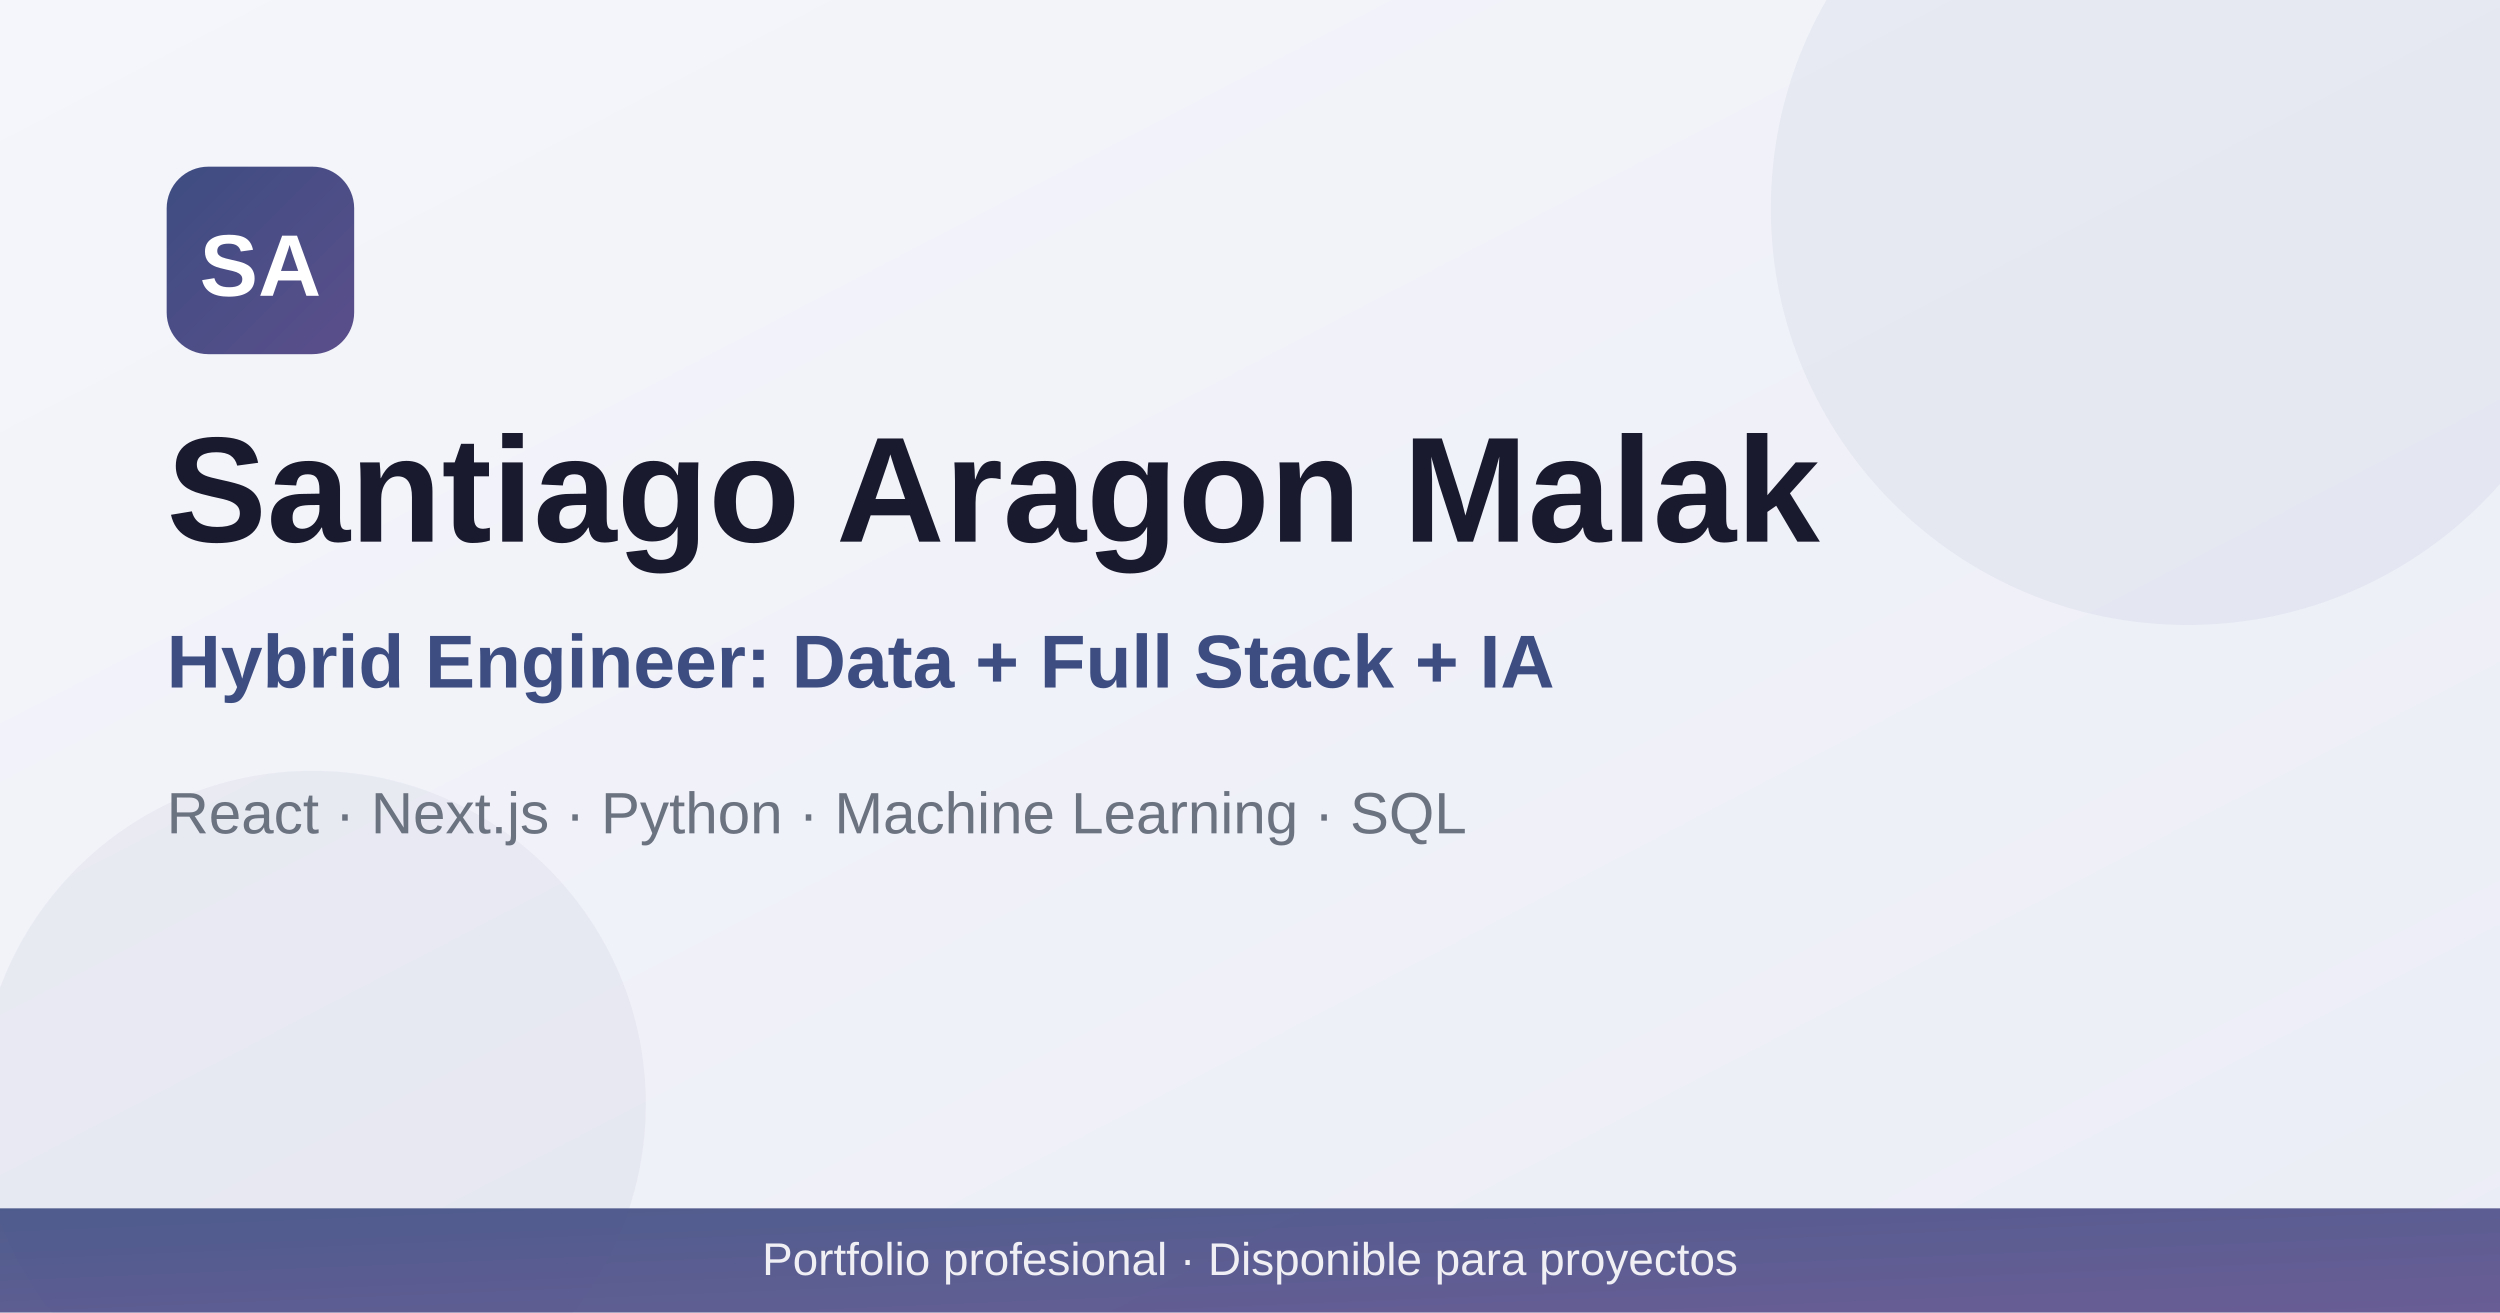
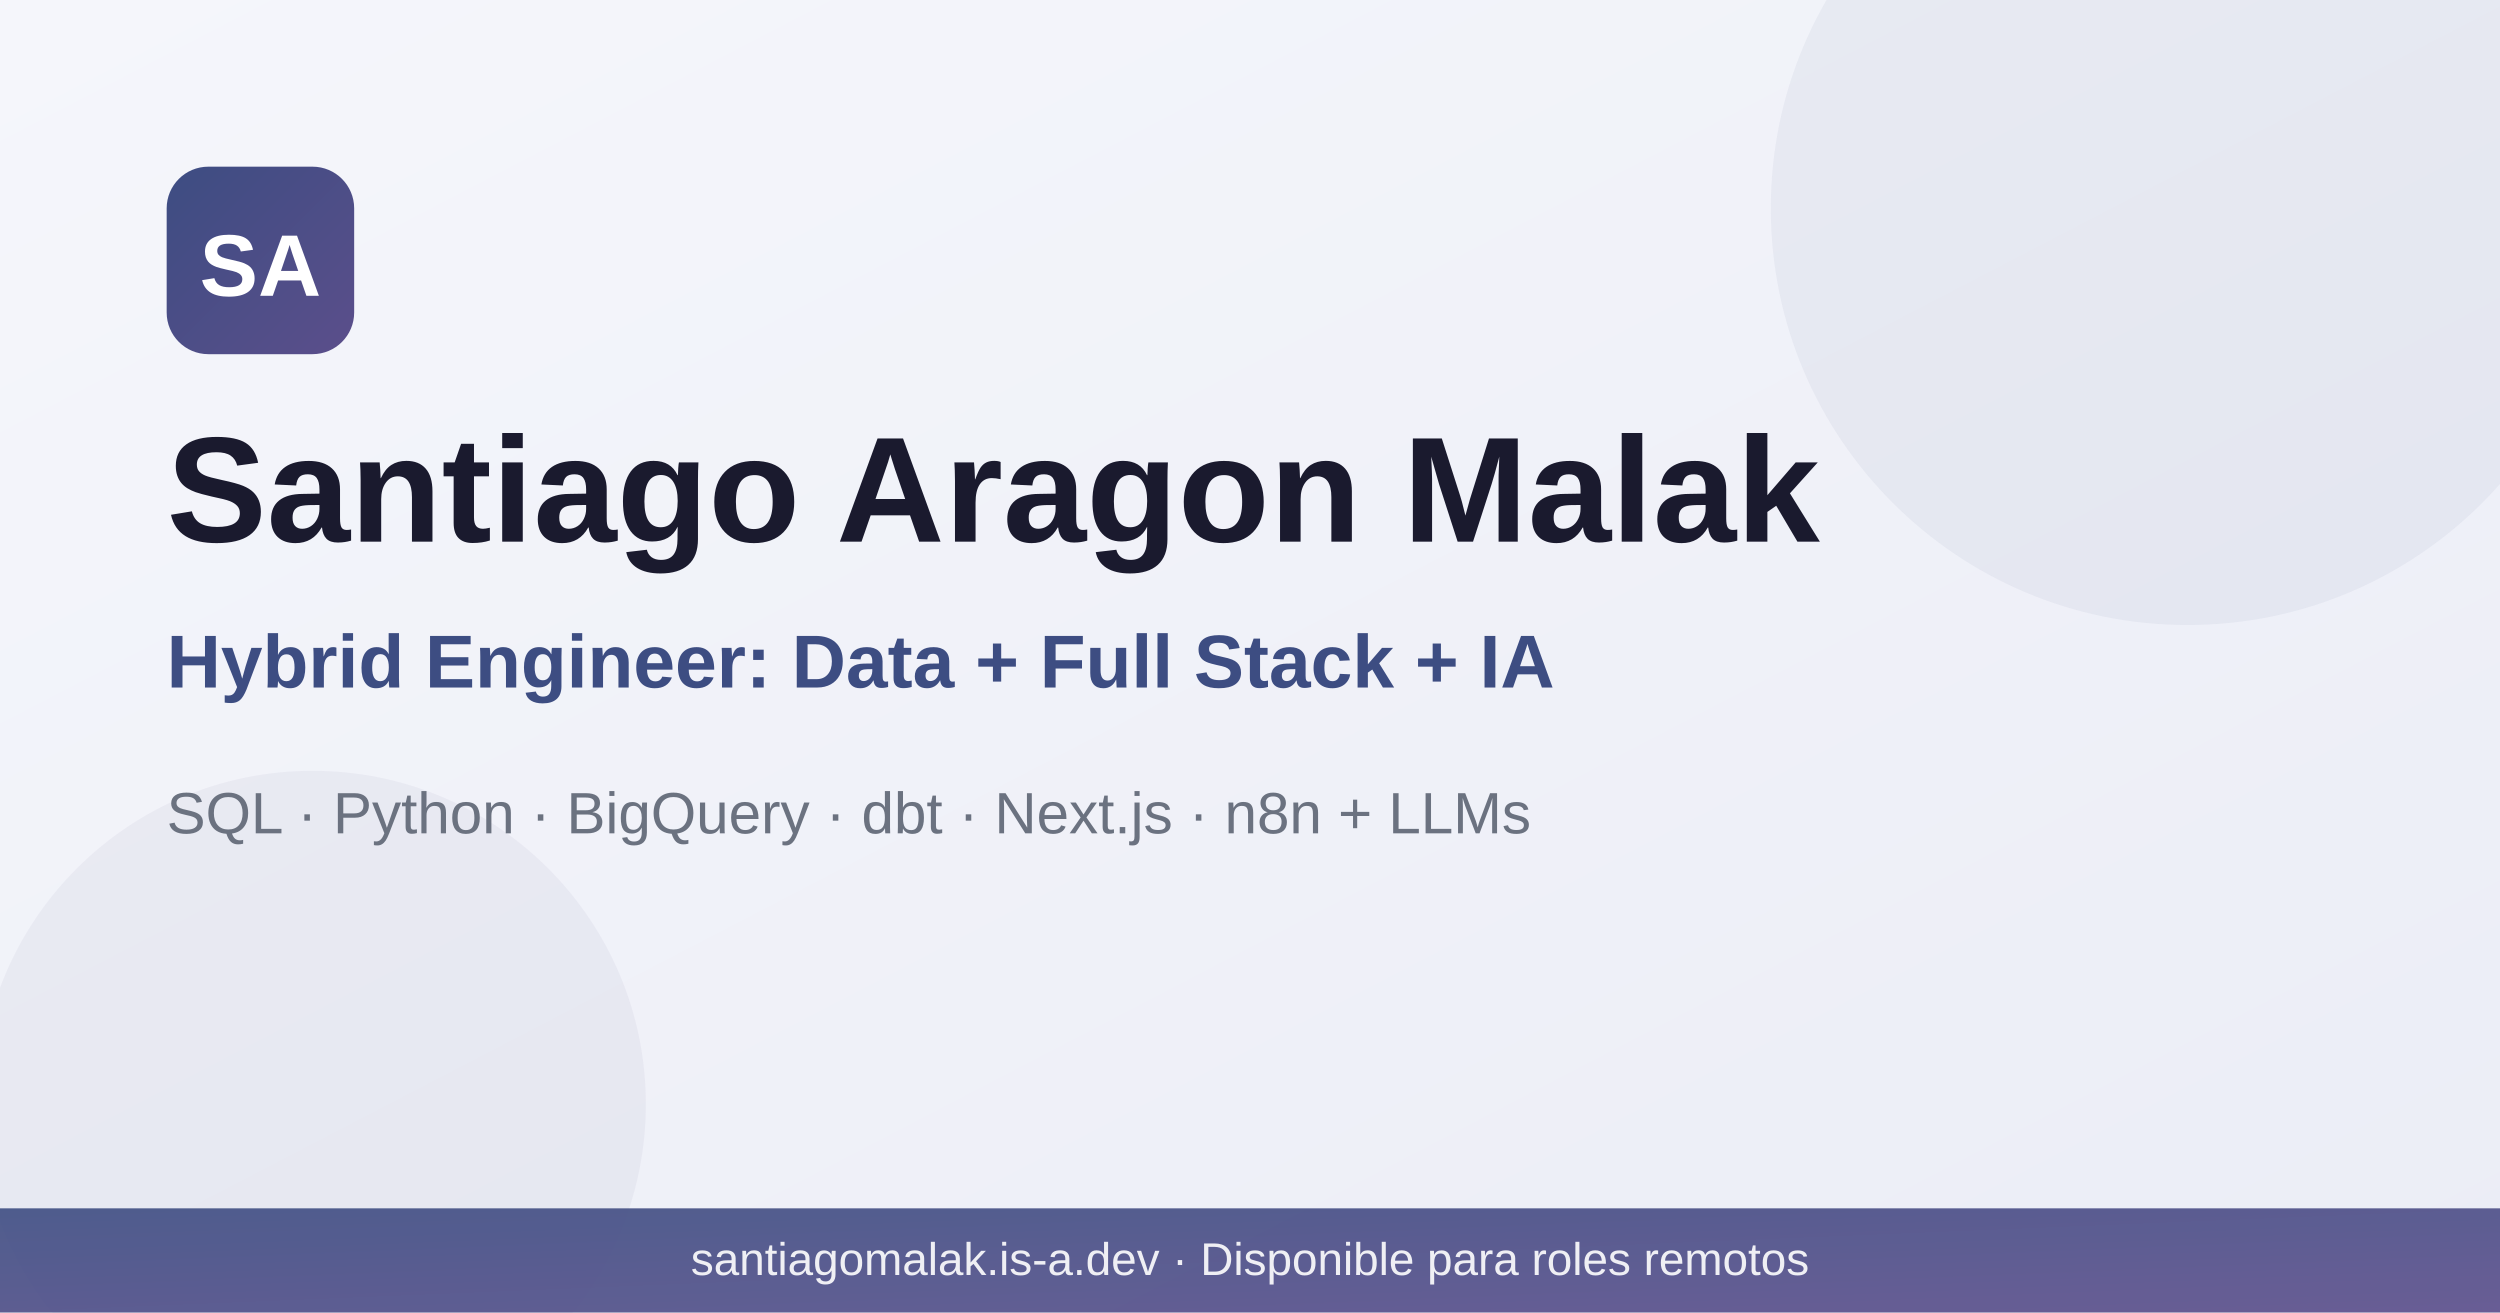
<svg xmlns="http://www.w3.org/2000/svg" viewBox="0 0 1200 630" width="1200" height="630">
  <defs>
    <linearGradient id="bg" x1="0%" y1="0%" x2="100%" y2="100%">
      <stop offset="0%" stop-color="#f5f6fb" />
      <stop offset="100%" stop-color="#ebedf6" />
    </linearGradient>
    <linearGradient id="badge" x1="0%" y1="0%" x2="100%" y2="100%">
      <stop offset="0%" stop-color="#3d4d82" />
      <stop offset="100%" stop-color="#5B4E8B" />
    </linearGradient>
  </defs>
  <rect width="1200" height="630" fill="url(#bg)" />
  <circle cx="1050" cy="100" r="200" fill="#3d4d82" opacity="0.06" />
  <circle cx="150" cy="530" r="160" fill="#5B4E8B" opacity="0.06" />
  <rect x="80" y="80" width="90" height="90" rx="20" fill="url(#badge)" />
  <text x="125" y="142" font-family="Arial,sans-serif" font-weight="bold" font-size="42" fill="white" text-anchor="middle">SA</text>
  <text x="80" y="260" font-family="Arial,sans-serif" font-weight="bold" font-size="72" fill="#1a1a2e">Santiago Aragon Malak</text>
  <text x="80" y="330" font-family="Arial,sans-serif" font-size="36" fill="#3d4d82" font-weight="600">Hybrid Engineer: Data + Full Stack + IA</text>
-   <text x="80" y="400" font-family="Arial,sans-serif" font-size="28" fill="#6b7280">React · Next.js · Python · Machine Learning · SQL</text>
+   <text x="80" y="400" font-family="Arial,sans-serif" font-size="28" fill="#6b7280">SQL · Python · BigQuery · dbt · Next.js · n8n + LLMs</text>
  <rect x="0" y="580" width="1200" height="50" fill="url(#badge)" opacity="0.9" />
-   <text x="600" y="612" font-family="Arial,sans-serif" font-size="22" fill="white" text-anchor="middle" opacity="0.9">Portfolio profesional · Disponible para proyectos</text>
+   <text x="600" y="612" font-family="Arial,sans-serif" font-size="22" fill="white" text-anchor="middle" opacity="0.9">santiagomalak.is-a.dev · Disponible para roles remotos</text>
</svg>
